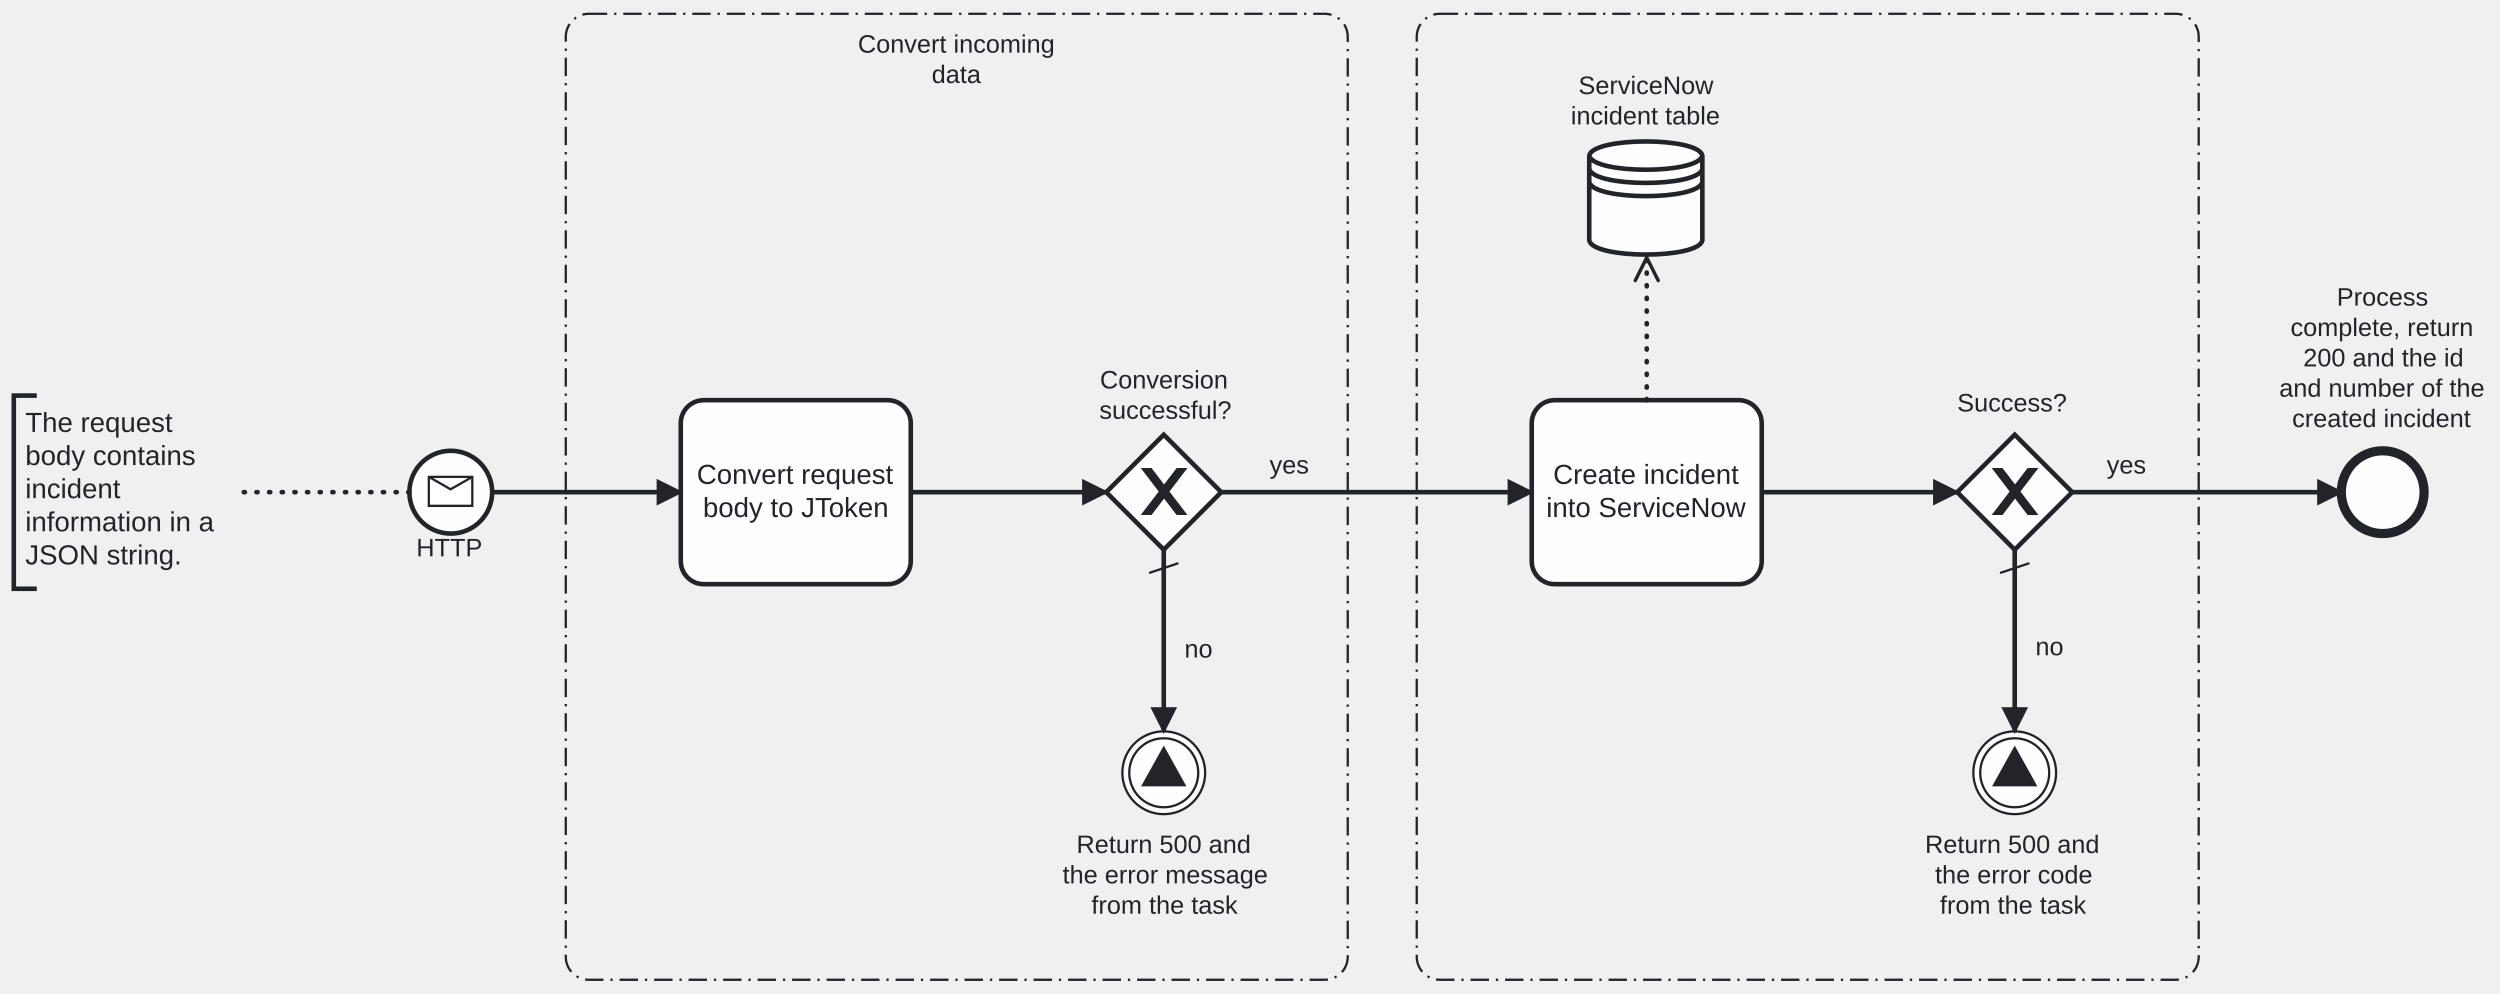
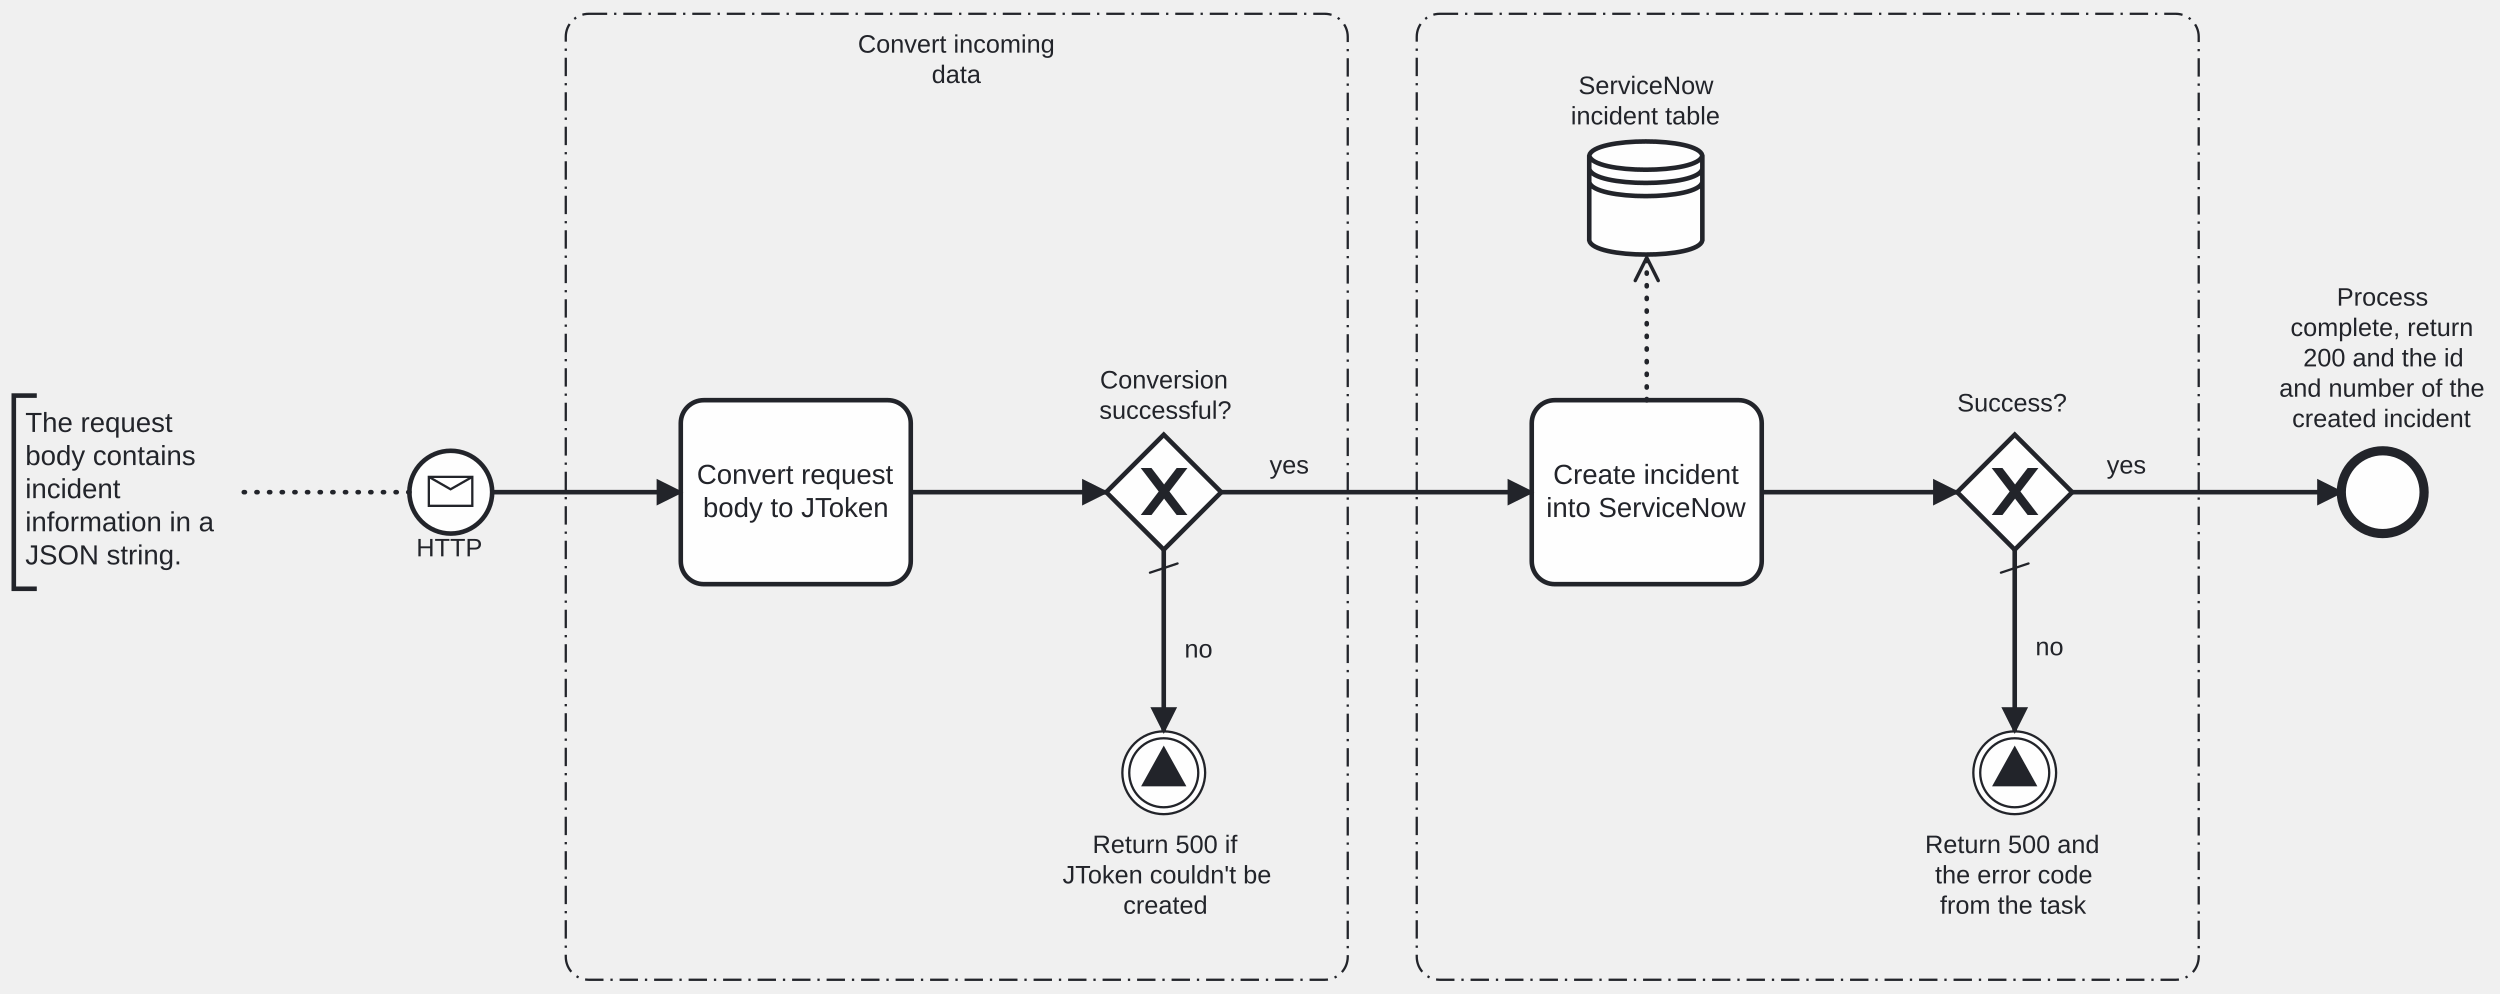
<svg xmlns="http://www.w3.org/2000/svg" width="1087" height="432" viewBox="284 44 1087 432" version="1.1">
  <defs>
-     <marker id="association-end-_FFFFFF-hsl_225_10_15_-e0nbpwxnw7ubpba6mw5bkvdgt" viewBox="0 0 20 20" refX="12" refY="10" markerWidth="10" markerHeight="10" orient="auto">
+     <marker id="association-end-_FFFFFF-hsl_225_10_15_-25hxjv2nbb4nf8izo8qj4i98a" viewBox="0 0 20 20" refX="12" refY="10" markerWidth="10" markerHeight="10" orient="auto">
      <path d="M 1 5 L 11 10 L 1 15" style="fill: none; stroke-width: 1.5px; stroke-linecap: round; stroke-dasharray: 10000, 1; stroke: rgb(34, 36, 42);" />
    </marker>
-     <marker id="sequenceflow-end-_FFFFFF-hsl_225_10_15_-e0nbpwxnw7ubpba6mw5bkvdgt" viewBox="0 0 20 20" refX="11" refY="10" markerWidth="10" markerHeight="10" orient="auto">
+     <marker id="sequenceflow-end-_FFFFFF-hsl_225_10_15_-25hxjv2nbb4nf8izo8qj4i98a" viewBox="0 0 20 20" refX="11" refY="10" markerWidth="10" markerHeight="10" orient="auto">
      <path d="M 1 5 L 11 10 L 1 15 Z" style="fill: rgb(34, 36, 42); stroke-width: 1px; stroke-linecap: round; stroke-dasharray: 10000, 1; stroke: rgb(34, 36, 42);" />
    </marker>
-     <marker id="conditional-default-flow-marker-_FFFFFF-hsl_225_10_15_-e0nbpwxnw7ubpba6mw5bkvdgt" viewBox="0 0 20 20" refX="0" refY="10" markerWidth="10" markerHeight="10" orient="auto">
+     <marker id="conditional-default-flow-marker-_FFFFFF-hsl_225_10_15_-25hxjv2nbb4nf8izo8qj4i98a" viewBox="0 0 20 20" refX="0" refY="10" markerWidth="10" markerHeight="10" orient="auto">
      <path d="M 6 4 L 10 16" style="fill: rgb(34, 36, 42); stroke-width: 1px; stroke-linecap: round; stroke-dasharray: 10000, 1; stroke: rgb(34, 36, 42);" />
    </marker>
  </defs>
  <g class="djs-group">
    <g class="djs-element djs-shape" data-element-id="StartEvent_1" style="display: block;" transform="matrix(1 0 0 1 462 240)">
      <g class="djs-visual">
        <circle cx="18" cy="18" r="18" style="stroke: rgb(34, 36, 42); stroke-width: 2px; fill: rgb(255, 255, 255); fill-opacity: 0.95;" />
        <path d="m 8.46,11.34 l 0,12.6 l 18.9,0 l 0,-12.6 z l 9.45,5.4 l 9.45,-5.4" style="fill: rgb(255, 255, 255); stroke-width: 1px; stroke: rgb(34, 36, 42);" />
      </g>
      <rect class="djs-hit djs-hit-all" x="0" y="0" width="36" height="36" style="fill: none; stroke-opacity: 0; stroke: white; stroke-width: 15px;" />
      <rect x="-6" y="-6" rx="3" width="48" height="48" class="djs-outline" style="fill: none;" />
    </g>
  </g>
  <g class="djs-group">
    <g class="djs-element djs-shape" data-element-id="StartEvent_1_label" style="display: block;" transform="matrix(1 0 0 1 465 276)">
      <g class="djs-visual">
        <text lineHeight="1.2" class="djs-label" style="font-family: Arial, sans-serif; font-size: 11px; font-weight: normal; fill: rgb(34, 36, 42);">
          <tspan x="0" y="9.9">HTTP</tspan>
        </text>
      </g>
      <rect class="djs-hit djs-hit-all" x="0" y="0" width="30" height="14" style="fill: none; stroke-opacity: 0; stroke: white; stroke-width: 15px;" />
      <rect x="-6" y="-6" rx="3" width="42" height="26" class="djs-outline" style="fill: none;" />
    </g>
  </g>
  <g class="djs-group">
    <g class="djs-element djs-shape" data-element-id="Activity_0xjcdr9" style="display: block;" transform="matrix(1 0 0 1 950 218)">
      <g class="djs-visual">
        <rect x="0" y="0" width="100" height="80" rx="10" ry="10" style="stroke: rgb(34, 36, 42); stroke-width: 2px; fill: rgb(255, 255, 255); fill-opacity: 0.95;" />
        <text lineHeight="1.2" class="djs-label" style="font-family: Arial, sans-serif; font-size: 12px; font-weight: normal; fill: rgb(34, 36, 42);">
          <tspan x="9.311" y="36.4">Create incident </tspan>
          <tspan x="6.316" y="50.8">into ServiceNow</tspan>
        </text>
      </g>
      <rect class="djs-hit djs-hit-all" x="0" y="0" width="100" height="80" style="fill: none; stroke-opacity: 0; stroke: white; stroke-width: 15px;" />
      <rect x="-6" y="-6" rx="3" width="112" height="92" class="djs-outline" style="fill: none;" />
    </g>
  </g>
  <g class="djs-group">
    <g class="djs-element djs-shape" data-element-id="Gateway_0ylhidb" style="display: block;" transform="matrix(1 0 0 1 1135 233)">
      <g class="djs-visual">
        <polygon points="25,0 50,25 25,50 0,25" style="stroke: rgb(34, 36, 42); stroke-width: 2px; fill: rgb(255, 255, 255); fill-opacity: 0.95;" />
        <path d="m 16,15 7.429,9.714 -7.429,9.714 3.429,0 5.714,-7.464 5.714,7.464 3.429,0 -7.429,-9.714 7.429,-9.714 -3.429,0 -5.714,7.464 -5.714,-7.464 -3.429,0 z" style="fill: rgb(34, 36, 42); stroke-width: 1px; stroke: rgb(34, 36, 42);" />
      </g>
      <rect class="djs-hit djs-hit-all" x="0" y="0" width="50" height="50" style="fill: none; stroke-opacity: 0; stroke: white; stroke-width: 15px;" />
      <rect x="-6" y="-6" rx="3" width="62" height="62" class="djs-outline" style="fill: none;" />
    </g>
  </g>
  <g class="djs-group">
    <g class="djs-element djs-shape" data-element-id="Gateway_0ylhidb_label" style="display: block;" transform="matrix(1 0 0 1 1135 213)">
      <g class="djs-visual">
        <text lineHeight="1.2" class="djs-label" style="font-family: Arial, sans-serif; font-size: 11px; font-weight: normal; fill: rgb(34, 36, 42);">
          <tspan x="0" y="9.9">Success?</tspan>
        </text>
      </g>
      <rect class="djs-hit djs-hit-all" x="0" y="0" width="49" height="14" style="fill: none; stroke-opacity: 0; stroke: white; stroke-width: 15px;" />
      <rect x="-6" y="-6" rx="3" width="61" height="26" class="djs-outline" style="fill: none;" />
    </g>
  </g>
  <g class="djs-group">
    <g class="djs-element djs-shape" data-element-id="Event_0plfp60" style="display: block;" transform="matrix(1 0 0 1 1302 240)">
      <g class="djs-visual">
        <circle cx="18" cy="18" r="18" style="stroke: rgb(34, 36, 42); stroke-width: 4px; fill: rgb(255, 255, 255); fill-opacity: 0.95;" />
      </g>
      <rect class="djs-hit djs-hit-all" x="0" y="0" width="36" height="36" style="fill: none; stroke-opacity: 0; stroke: white; stroke-width: 15px;" />
      <rect x="-6" y="-6" rx="3" width="48" height="48" class="djs-outline" style="fill: none;" />
    </g>
  </g>
  <g class="djs-group">
    <g class="djs-element djs-shape" data-element-id="Event_0plfp60_label" style="display: block;" transform="matrix(1 0 0 1 1275 167)">
      <g class="djs-visual">
        <text lineHeight="1.2" class="djs-label" style="font-family: Arial, sans-serif; font-size: 11px; font-weight: normal; fill: rgb(34, 36, 42);">
          <tspan x="25.041" y="9.9">Process </tspan>
          <tspan x="4.901" y="23.1">complete, return </tspan>
          <tspan x="10.445" y="36.3">200 and the id </tspan>
          <tspan x="0" y="49.5">and number of the</tspan>
          <tspan x="5.614" y="62.7">created incident</tspan>
        </text>
      </g>
      <rect class="djs-hit djs-hit-all" x="0" y="0" width="90" height="66" style="fill: none; stroke-opacity: 0; stroke: white; stroke-width: 15px;" />
      <rect x="-6" y="-6" rx="3" width="102" height="78" class="djs-outline" style="fill: none;" />
    </g>
  </g>
  <g class="djs-group">
    <g class="djs-element djs-shape" data-element-id="Event_0dpbl5u" style="display: block;" transform="matrix(1 0 0 1 1142 362)">
      <g class="djs-visual">
        <circle cx="18" cy="18" r="18" style="stroke: rgb(34, 36, 42); stroke-width: 1px; fill: rgb(255, 255, 255); fill-opacity: 0.95;" />
        <circle cx="18" cy="18" r="15" style="stroke: rgb(34, 36, 42); stroke-width: 1px; fill: none;" />
        <path d="M 18,7.2 l 9,16.2 l -18,0 Z" style="fill: rgb(34, 36, 42); stroke-width: 1px; stroke: rgb(34, 36, 42);" />
      </g>
      <rect class="djs-hit djs-hit-all" x="0" y="0" width="36" height="36" style="fill: none; stroke-opacity: 0; stroke: white; stroke-width: 15px;" />
      <rect x="-6" y="-6" rx="3" width="48" height="48" class="djs-outline" style="fill: none;" />
    </g>
  </g>
  <g class="djs-group">
    <g class="djs-element djs-shape" data-element-id="Event_0dpbl5u_label" style="display: block;" transform="matrix(1 0 0 1 1121 405)">
      <g class="djs-visual">
        <text lineHeight="1.2" class="djs-label" style="font-family: Arial, sans-serif; font-size: 11px; font-weight: normal; fill: rgb(34, 36, 42);">
          <tspan x="0" y="9.9">Return 500 and </tspan>
          <tspan x="4.343" y="23.1">the error code </tspan>
          <tspan x="6.486" y="36.3">from the task</tspan>
        </text>
      </g>
      <rect class="djs-hit djs-hit-all" x="0" y="0" width="77" height="40" style="fill: none; stroke-opacity: 0; stroke: white; stroke-width: 15px;" />
      <rect x="-6" y="-6" rx="3" width="89" height="52" class="djs-outline" style="fill: none;" />
    </g>
  </g>
  <g class="djs-group">
    <g class="djs-element djs-shape" data-element-id="DataStoreReference_1fmjjh9" style="display: block;" transform="matrix(1 0 0 1 975 105)">
      <g class="djs-visual">
        <path d="m  0,6.65 l  0,36.885 c  1.639,8.197 47.541,8.197  49.18,0 l  0,-36.885 c -1.639,-8.197 -47.541,-8.197 -49.18,0c  1.639,8.197 47.541,8.197  49.18,0 m  -49.18,5.738c  1.639,8.197 47.541,8.197 49.18,0m  -49.18,5.738c  1.639,8.197 47.541,8.197  49.18,0" style="fill: rgb(255, 255, 255); stroke-width: 2px; stroke: rgb(34, 36, 42); fill-opacity: 0.95;" />
      </g>
      <rect class="djs-hit djs-hit-all" x="0" y="0" width="50" height="50" style="fill: none; stroke-opacity: 0; stroke: white; stroke-width: 15px;" />
      <rect x="-6" y="-6" rx="3" width="62" height="62" class="djs-outline" style="fill: none;" />
    </g>
  </g>
  <g class="djs-group">
    <g class="djs-element djs-shape" data-element-id="DataStoreReference_1fmjjh9_label" style="display: block;" transform="matrix(1 0 0 1 967 75)">
      <g class="djs-visual">
        <text lineHeight="1.2" class="djs-label" style="font-family: Arial, sans-serif; font-size: 11px; font-weight: normal; fill: rgb(34, 36, 42);">
          <tspan x="3.316" y="9.9">ServiceNow </tspan>
          <tspan x="0" y="23.1">incident table</tspan>
        </text>
      </g>
      <rect class="djs-hit djs-hit-all" x="0" y="0" width="66" height="27" style="fill: none; stroke-opacity: 0; stroke: white; stroke-width: 15px;" />
      <rect x="-6" y="-6" rx="3" width="78" height="39" class="djs-outline" style="fill: none;" />
    </g>
  </g>
  <g class="djs-group">
    <g class="djs-element djs-shape" data-element-id="Activity_02qu1ux" style="display: block;" transform="matrix(1 0 0 1 580 218)">
      <g class="djs-visual">
        <rect x="0" y="0" width="100" height="80" rx="10" ry="10" style="stroke: rgb(34, 36, 42); stroke-width: 2px; fill: rgb(255, 255, 255); fill-opacity: 0.95;" />
        <text lineHeight="1.2" class="djs-label" style="font-family: Arial, sans-serif; font-size: 12px; font-weight: normal; fill: rgb(34, 36, 42);">
          <tspan x="6.979" y="36.4">Convert request</tspan>
          <tspan x="9.635" y="50.8">body to JToken</tspan>
        </text>
      </g>
      <rect class="djs-hit djs-hit-all" x="0" y="0" width="100" height="80" style="fill: none; stroke-opacity: 0; stroke: white; stroke-width: 15px;" />
      <rect x="-6" y="-6" rx="3" width="112" height="92" class="djs-outline" style="fill: none;" />
    </g>
  </g>
  <g class="djs-group">
    <g class="djs-element djs-shape" data-element-id="Gateway_143g20b" style="display: block;" transform="matrix(1 0 0 1 765 233)">
      <g class="djs-visual">
        <polygon points="25,0 50,25 25,50 0,25" style="stroke: rgb(34, 36, 42); stroke-width: 2px; fill: rgb(255, 255, 255); fill-opacity: 0.95;" />
        <path d="m 16,15 7.429,9.714 -7.429,9.714 3.429,0 5.714,-7.464 5.714,7.464 3.429,0 -7.429,-9.714 7.429,-9.714 -3.429,0 -5.714,7.464 -5.714,-7.464 -3.429,0 z" style="fill: rgb(34, 36, 42); stroke-width: 1px; stroke: rgb(34, 36, 42);" />
      </g>
      <rect class="djs-hit djs-hit-all" x="0" y="0" width="50" height="50" style="fill: none; stroke-opacity: 0; stroke: white; stroke-width: 15px;" />
      <rect x="-6" y="-6" rx="3" width="62" height="62" class="djs-outline" style="fill: none;" />
    </g>
  </g>
  <g class="djs-group">
    <g class="djs-element djs-shape" data-element-id="Gateway_143g20b_label" style="display: block;" transform="matrix(1 0 0 1 762 203)">
      <g class="djs-visual">
        <text lineHeight="1.2" class="djs-label" style="font-family: Arial, sans-serif; font-size: 11px; font-weight: normal; fill: rgb(34, 36, 42);">
          <tspan x="0.249" y="9.9">Conversion </tspan>
          <tspan x="0" y="23.1">successful?</tspan>
        </text>
      </g>
      <rect class="djs-hit djs-hit-all" x="0" y="0" width="57" height="27" style="fill: none; stroke-opacity: 0; stroke: white; stroke-width: 15px;" />
      <rect x="-6" y="-6" rx="3" width="69" height="39" class="djs-outline" style="fill: none;" />
    </g>
  </g>
  <g class="djs-group">
    <g class="djs-element djs-shape" data-element-id="Event_1plumsy" style="display: block;" transform="matrix(1 0 0 1 772 362)">
      <g class="djs-visual">
        <circle cx="18" cy="18" r="18" style="stroke: rgb(34, 36, 42); stroke-width: 1px; fill: rgb(255, 255, 255); fill-opacity: 0.95;" />
        <circle cx="18" cy="18" r="15" style="stroke: rgb(34, 36, 42); stroke-width: 1px; fill: none;" />
        <path d="M 18,7.2 l 9,16.2 l -18,0 Z" style="fill: rgb(34, 36, 42); stroke-width: 1px; stroke: rgb(34, 36, 42);" />
      </g>
      <rect class="djs-hit djs-hit-all" x="0" y="0" width="36" height="36" style="fill: none; stroke-opacity: 0; stroke: white; stroke-width: 15px;" />
      <rect x="-6" y="-6" rx="3" width="48" height="48" class="djs-outline" style="fill: none;" />
    </g>
  </g>
  <g class="djs-group">
    <g class="djs-element djs-shape" data-element-id="Event_1plumsy_label" style="display: block;" transform="matrix(1 0 0 1 746 405)">
      <g class="djs-visual">
        <text lineHeight="1.2" class="djs-label" style="font-family: Arial, sans-serif; font-size: 11px; font-weight: normal; fill: rgb(34, 36, 42);">
-           <tspan x="6.047" y="9.9">Return 500 and </tspan>
-           <tspan x="0" y="23.1">the error message</tspan>
-           <tspan x="12.533" y="36.3">from the task</tspan>
-         </text>
-       </g>
-       <rect class="djs-hit djs-hit-all" x="0" y="0" width="89" height="40" style="fill: none; stroke-opacity: 0; stroke: white; stroke-width: 15px;" />
-       <rect x="-6" y="-6" rx="3" width="101" height="52" class="djs-outline" style="fill: none;" />
+           <tspan x="13.031" y="9.9">Return 500 if </tspan>
+           <tspan x="0" y="23.1">JToken couldn't be</tspan>
+           <tspan x="26.374" y="36.3">created</tspan>
+         </text>
+       </g>
+       <rect class="djs-hit djs-hit-all" x="0" y="0" width="90" height="40" style="fill: none; stroke-opacity: 0; stroke: white; stroke-width: 15px;" />
+       <rect x="-6" y="-6" rx="3" width="102" height="52" class="djs-outline" style="fill: none;" />
    </g>
  </g>
  <g class="djs-group">
    <g class="djs-element djs-shape" data-element-id="TextAnnotation_0amdfyz" style="display: block;" transform="matrix(1 0 0 1 290 216)">
      <g class="djs-visual">
        <rect x="0" y="0" width="100" height="84" rx="0" ry="0" style="stroke: none; stroke-width: 2px; fill: none;" />
        <path d="m 0, 0 m 10,0 l -10,0 l 0,84 l 10,0" style="fill: none; stroke-width: 2px; stroke: rgb(34, 36, 42);" />
        <text lineHeight="1.2" class="djs-label" style="font-family: Arial, sans-serif; font-size: 12px; font-weight: normal; fill: rgb(34, 36, 42);">
          <tspan x="5" y="15.8">The request </tspan>
          <tspan x="5" y="30.2">body contains </tspan>
          <tspan x="5" y="44.6">incident </tspan>
          <tspan x="5" y="59">information in a </tspan>
          <tspan x="5" y="73.4">JSON string.</tspan>
        </text>
      </g>
      <rect class="djs-hit djs-hit-all" x="0" y="0" width="100" height="84" style="fill: none; stroke-opacity: 0; stroke: white; stroke-width: 15px;" />
      <rect x="-6" y="-6" rx="3" width="112" height="96" class="djs-outline" style="fill: none;" />
    </g>
  </g>
  <g class="djs-group">
    <g class="djs-element djs-shape djs-frame" data-element-id="Group_0xky16s" style="display: block;" transform="matrix(1 0 0 1 530 50)">
      <g class="djs-visual">
        <rect x="0" y="0" width="340" height="420" rx="10" ry="10" style="stroke: rgb(34, 36, 42); stroke-width: 1px; fill: none; stroke-dasharray: 8, 3, 1, 3; pointer-events: none;" />
      </g>
      <rect class="djs-hit djs-hit-stroke" x="0" y="0" width="340" height="420" style="fill: none; stroke-opacity: 0; stroke: white; stroke-width: 15px;" />
      <rect x="-6" y="-6" rx="3" width="352" height="432" class="djs-outline" style="fill: none;" />
    </g>
  </g>
  <g class="djs-group">
    <g class="djs-element djs-shape" data-element-id="Group_0xky16s_label" style="display: block;" transform="matrix(1 0 0 1 657 57)">
      <g class="djs-visual">
        <text lineHeight="1.2" class="djs-label" style="font-family: Arial, sans-serif; font-size: 11px; font-weight: normal; fill: rgb(34, 36, 42);">
          <tspan x="0" y="9.9">Convert incoming </tspan>
          <tspan x="32.092" y="23.1">data</tspan>
        </text>
      </g>
      <rect class="djs-hit djs-hit-all" x="0" y="0" width="87" height="27" style="fill: none; stroke-opacity: 0; stroke: white; stroke-width: 15px;" />
      <rect x="-6" y="-6" rx="3" width="99" height="39" class="djs-outline" style="fill: none;" />
    </g>
  </g>
  <g class="djs-group">
    <g class="djs-element djs-shape djs-frame" data-element-id="Group_06gr04u" style="display: block;" transform="matrix(1 0 0 1 900 50)">
      <g class="djs-visual">
        <rect x="0" y="0" width="340" height="420" rx="10" ry="10" style="stroke: rgb(34, 36, 42); stroke-width: 1px; fill: none; stroke-dasharray: 8, 3, 1, 3; pointer-events: none;" />
      </g>
      <rect class="djs-hit djs-hit-stroke" x="0" y="0" width="340" height="420" style="fill: none; stroke-opacity: 0; stroke: white; stroke-width: 15px;" />
      <rect x="-6" y="-6" rx="3" width="352" height="432" class="djs-outline" style="fill: none;" />
    </g>
  </g>
  <g class="djs-group">
    <g class="djs-element djs-connection" data-element-id="DataOutputAssociation_0x95v3o" style="display: block;">
      <g class="djs-visual">
-         <polyline points="1000,218 1000,155 " style="fill: none; stroke: rgb(34, 36, 42); stroke-width: 2px; stroke-dasharray: 0.5, 5; stroke-linecap: round; stroke-linejoin: round; marker-end: url('#association-end-_FFFFFF-hsl_225_10_15_-e0nbpwxnw7ubpba6mw5bkvdgt');" />
+         <polyline points="1000,218 1000,155 " style="fill: none; stroke: rgb(34, 36, 42); stroke-width: 2px; stroke-dasharray: 0.5, 5; stroke-linecap: round; stroke-linejoin: round; marker-end: url('#association-end-_FFFFFF-hsl_225_10_15_-25hxjv2nbb4nf8izo8qj4i98a');" />
      </g>
      <polyline points="1000,218 1000,155 " class="djs-hit djs-hit-stroke" style="fill: none; stroke-opacity: 0; stroke: white; stroke-width: 15px;" />
      <rect x="994" y="149" rx="3" width="12" height="75" class="djs-outline" style="fill: none;" />
    </g>
  </g>
  <g class="djs-group">
    <g class="djs-element djs-connection" data-element-id="Flow_1sfnt3x" style="display: block;">
      <g class="djs-visual">
-         <path d="m  1050,258L1135,258 " style="fill: none; stroke-width: 2px; stroke: rgb(34, 36, 42); stroke-linejoin: round; marker-end: url('#sequenceflow-end-_FFFFFF-hsl_225_10_15_-e0nbpwxnw7ubpba6mw5bkvdgt');" />
+         <path d="m  1050,258L1135,258 " style="fill: none; stroke-width: 2px; stroke: rgb(34, 36, 42); stroke-linejoin: round; marker-end: url('#sequenceflow-end-_FFFFFF-hsl_225_10_15_-25hxjv2nbb4nf8izo8qj4i98a');" />
      </g>
      <polyline points="1050,258 1135,258 " class="djs-hit djs-hit-stroke" style="fill: none; stroke-opacity: 0; stroke: white; stroke-width: 15px;" />
      <rect x="1044" y="252" rx="3" width="97" height="12" class="djs-outline" style="fill: none;" />
    </g>
  </g>
  <g class="djs-group">
    <g class="djs-element djs-connection" data-element-id="Flow_1t02wts" style="display: block;">
      <g class="djs-visual">
-         <path d="m  1185,258L1302,258 " style="fill: none; stroke-width: 2px; stroke: rgb(34, 36, 42); stroke-linejoin: round; marker-end: url('#sequenceflow-end-_FFFFFF-hsl_225_10_15_-e0nbpwxnw7ubpba6mw5bkvdgt');" />
+         <path d="m  1185,258L1302,258 " style="fill: none; stroke-width: 2px; stroke: rgb(34, 36, 42); stroke-linejoin: round; marker-end: url('#sequenceflow-end-_FFFFFF-hsl_225_10_15_-25hxjv2nbb4nf8izo8qj4i98a');" />
      </g>
      <polyline points="1185,258 1302,258 " class="djs-hit djs-hit-stroke" style="fill: none; stroke-opacity: 0; stroke: white; stroke-width: 15px;" />
      <rect x="1179" y="252" rx="3" width="129" height="12" class="djs-outline" style="fill: none;" />
    </g>
  </g>
  <g class="djs-group">
    <g class="djs-element djs-shape" data-element-id="Flow_1t02wts_label" style="display: block;" transform="matrix(1 0 0 1 1200 240)">
      <g class="djs-visual">
        <text lineHeight="1.2" class="djs-label" style="font-family: Arial, sans-serif; font-size: 11px; font-weight: normal; fill: rgb(34, 36, 42);">
          <tspan x="0" y="9.9">yes</tspan>
        </text>
      </g>
      <rect class="djs-hit djs-hit-all" x="0" y="0" width="16" height="14" style="fill: none; stroke-opacity: 0; stroke: white; stroke-width: 15px;" />
      <rect x="-6" y="-6" rx="3" width="28" height="26" class="djs-outline" style="fill: none;" />
    </g>
  </g>
  <g class="djs-group">
    <g class="djs-element djs-connection" data-element-id="Flow_0tbh1fv" style="display: block;">
      <g class="djs-visual">
-         <path d="m  1160,283L1160,362 " style="fill: none; stroke-width: 2px; stroke: rgb(34, 36, 42); stroke-linejoin: round; marker-end: url('#sequenceflow-end-_FFFFFF-hsl_225_10_15_-e0nbpwxnw7ubpba6mw5bkvdgt'); marker-start: url('#conditional-default-flow-marker-_FFFFFF-hsl_225_10_15_-e0nbpwxnw7ubpba6mw5bkvdgt');" />
+         <path d="m  1160,283L1160,362 " style="fill: none; stroke-width: 2px; stroke: rgb(34, 36, 42); stroke-linejoin: round; marker-end: url('#sequenceflow-end-_FFFFFF-hsl_225_10_15_-25hxjv2nbb4nf8izo8qj4i98a'); marker-start: url('#conditional-default-flow-marker-_FFFFFF-hsl_225_10_15_-25hxjv2nbb4nf8izo8qj4i98a');" />
      </g>
      <polyline points="1160,283 1160,362 " class="djs-hit djs-hit-stroke" style="fill: none; stroke-opacity: 0; stroke: white; stroke-width: 15px;" />
      <rect x="1154" y="277" rx="3" width="12" height="91" class="djs-outline" style="fill: none;" />
    </g>
  </g>
  <g class="djs-group">
    <g class="djs-element djs-shape" data-element-id="Flow_0tbh1fv_label" style="display: block;" transform="matrix(1 0 0 1 1169 319)">
      <g class="djs-visual">
        <text lineHeight="1.2" class="djs-label" style="font-family: Arial, sans-serif; font-size: 11px; font-weight: normal; fill: rgb(34, 36, 42);">
          <tspan x="0" y="9.9">no</tspan>
        </text>
      </g>
      <rect class="djs-hit djs-hit-all" x="0" y="0" width="13" height="14" style="fill: none; stroke-opacity: 0; stroke: white; stroke-width: 15px;" />
      <rect x="-6" y="-6" rx="3" width="25" height="26" class="djs-outline" style="fill: none;" />
    </g>
  </g>
  <g class="djs-group">
    <g class="djs-element djs-connection" data-element-id="Flow_1frbchm" style="display: block;">
      <g class="djs-visual">
-         <path d="m  498,258L580,258 " style="fill: none; stroke-width: 2px; stroke: rgb(34, 36, 42); stroke-linejoin: round; marker-end: url('#sequenceflow-end-_FFFFFF-hsl_225_10_15_-e0nbpwxnw7ubpba6mw5bkvdgt');" />
+         <path d="m  498,258L580,258 " style="fill: none; stroke-width: 2px; stroke: rgb(34, 36, 42); stroke-linejoin: round; marker-end: url('#sequenceflow-end-_FFFFFF-hsl_225_10_15_-25hxjv2nbb4nf8izo8qj4i98a');" />
      </g>
      <polyline points="498,258 580,258 " class="djs-hit djs-hit-stroke" style="fill: none; stroke-opacity: 0; stroke: white; stroke-width: 15px;" />
      <rect x="492" y="252" rx="3" width="94" height="12" class="djs-outline" style="fill: none;" />
    </g>
  </g>
  <g class="djs-group">
    <g class="djs-element djs-connection" data-element-id="Flow_1nfy7ft" style="display: block;">
      <g class="djs-visual">
-         <path d="m  680,258L765,258 " style="fill: none; stroke-width: 2px; stroke: rgb(34, 36, 42); stroke-linejoin: round; marker-end: url('#sequenceflow-end-_FFFFFF-hsl_225_10_15_-e0nbpwxnw7ubpba6mw5bkvdgt');" />
+         <path d="m  680,258L765,258 " style="fill: none; stroke-width: 2px; stroke: rgb(34, 36, 42); stroke-linejoin: round; marker-end: url('#sequenceflow-end-_FFFFFF-hsl_225_10_15_-25hxjv2nbb4nf8izo8qj4i98a');" />
      </g>
      <polyline points="680,258 765,258 " class="djs-hit djs-hit-stroke" style="fill: none; stroke-opacity: 0; stroke: white; stroke-width: 15px;" />
      <rect x="674" y="252" rx="3" width="97" height="12" class="djs-outline" style="fill: none;" />
    </g>
  </g>
  <g class="djs-group">
    <g class="djs-element djs-connection" data-element-id="Flow_0mmnu2p" style="display: block;">
      <g class="djs-visual">
-         <path d="m  815,258L950,258 " style="fill: none; stroke-width: 2px; stroke: rgb(34, 36, 42); stroke-linejoin: round; marker-end: url('#sequenceflow-end-_FFFFFF-hsl_225_10_15_-e0nbpwxnw7ubpba6mw5bkvdgt');" />
+         <path d="m  815,258L950,258 " style="fill: none; stroke-width: 2px; stroke: rgb(34, 36, 42); stroke-linejoin: round; marker-end: url('#sequenceflow-end-_FFFFFF-hsl_225_10_15_-25hxjv2nbb4nf8izo8qj4i98a');" />
      </g>
      <polyline points="815,258 950,258 " class="djs-hit djs-hit-stroke" style="fill: none; stroke-opacity: 0; stroke: white; stroke-width: 15px;" />
      <rect x="809" y="252" rx="3" width="147" height="12" class="djs-outline" style="fill: none;" />
    </g>
  </g>
  <g class="djs-group">
    <g class="djs-element djs-shape" data-element-id="Flow_0mmnu2p_label" style="display: block;" transform="matrix(1 0 0 1 836 240)">
      <g class="djs-visual">
        <text lineHeight="1.2" class="djs-label" style="font-family: Arial, sans-serif; font-size: 11px; font-weight: normal; fill: rgb(34, 36, 42);">
          <tspan x="0" y="9.9">yes</tspan>
        </text>
      </g>
      <rect class="djs-hit djs-hit-all" x="0" y="0" width="16" height="14" style="fill: none; stroke-opacity: 0; stroke: white; stroke-width: 15px;" />
      <rect x="-6" y="-6" rx="3" width="28" height="26" class="djs-outline" style="fill: none;" />
    </g>
  </g>
  <g class="djs-group">
    <g class="djs-element djs-connection" data-element-id="Flow_0e8zcnz" style="display: block;">
      <g class="djs-visual">
-         <path d="m  790,283L790,362 " style="fill: none; stroke-width: 2px; stroke: rgb(34, 36, 42); stroke-linejoin: round; marker-end: url('#sequenceflow-end-_FFFFFF-hsl_225_10_15_-e0nbpwxnw7ubpba6mw5bkvdgt'); marker-start: url('#conditional-default-flow-marker-_FFFFFF-hsl_225_10_15_-e0nbpwxnw7ubpba6mw5bkvdgt');" />
+         <path d="m  790,283L790,362 " style="fill: none; stroke-width: 2px; stroke: rgb(34, 36, 42); stroke-linejoin: round; marker-end: url('#sequenceflow-end-_FFFFFF-hsl_225_10_15_-25hxjv2nbb4nf8izo8qj4i98a'); marker-start: url('#conditional-default-flow-marker-_FFFFFF-hsl_225_10_15_-25hxjv2nbb4nf8izo8qj4i98a');" />
      </g>
      <polyline points="790,283 790,362 " class="djs-hit djs-hit-stroke" style="fill: none; stroke-opacity: 0; stroke: white; stroke-width: 15px;" />
      <rect x="784" y="277" rx="3" width="12" height="91" class="djs-outline" style="fill: none;" />
    </g>
  </g>
  <g class="djs-group">
    <g class="djs-element djs-shape" data-element-id="Flow_0e8zcnz_label" style="display: block;" transform="matrix(1 0 0 1 799 320)">
      <g class="djs-visual">
        <text lineHeight="1.2" class="djs-label" style="font-family: Arial, sans-serif; font-size: 11px; font-weight: normal; fill: rgb(34, 36, 42);">
          <tspan x="0" y="9.9">no</tspan>
        </text>
      </g>
      <rect class="djs-hit djs-hit-all" x="0" y="0" width="13" height="14" style="fill: none; stroke-opacity: 0; stroke: white; stroke-width: 15px;" />
      <rect x="-6" y="-6" rx="3" width="25" height="26" class="djs-outline" style="fill: none;" />
    </g>
  </g>
  <g class="djs-group">
    <g class="djs-element djs-connection" data-element-id="Association_0tfrb6v" style="display: block;">
      <g class="djs-visual">
        <polyline points="462,258 390,258 " style="fill: none; stroke: rgb(34, 36, 42); stroke-width: 2px; stroke-dasharray: 0.5, 5; stroke-linecap: round; stroke-linejoin: round;" />
      </g>
      <polyline points="462,258 390,258 " class="djs-hit djs-hit-stroke" style="fill: none; stroke-opacity: 0; stroke: white; stroke-width: 15px;" />
      <rect x="384" y="252" rx="3" width="84" height="12" class="djs-outline" style="fill: none;" />
    </g>
  </g>
</svg>
